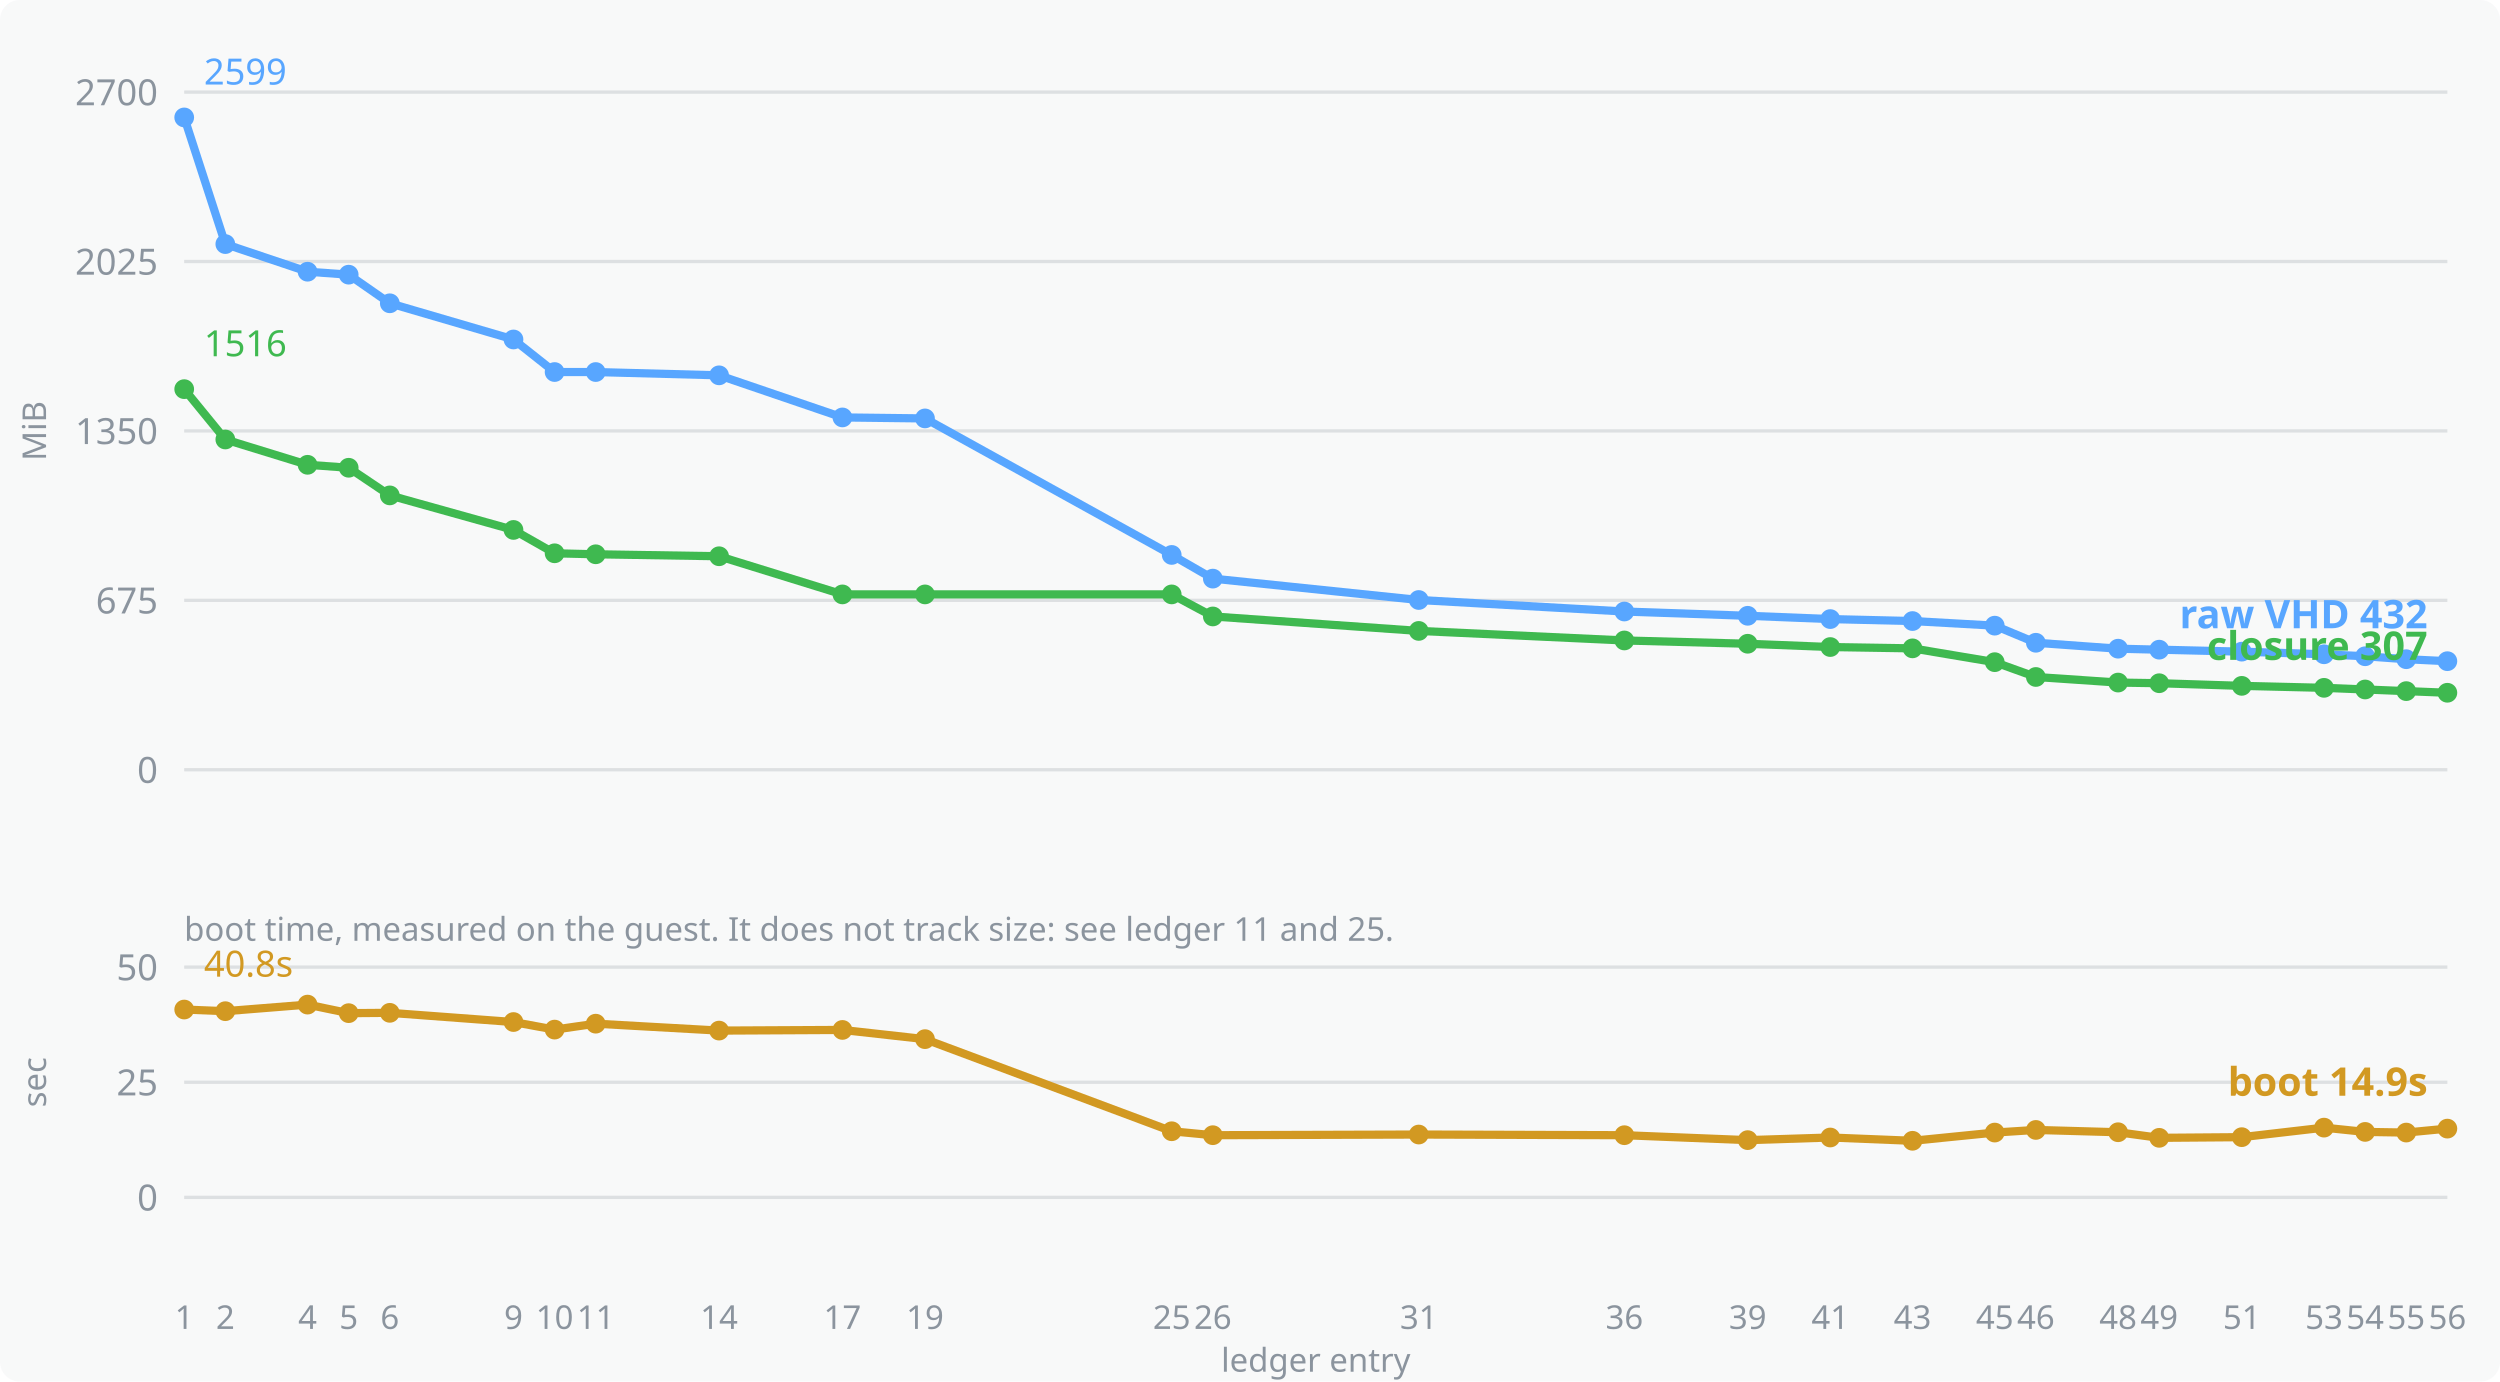
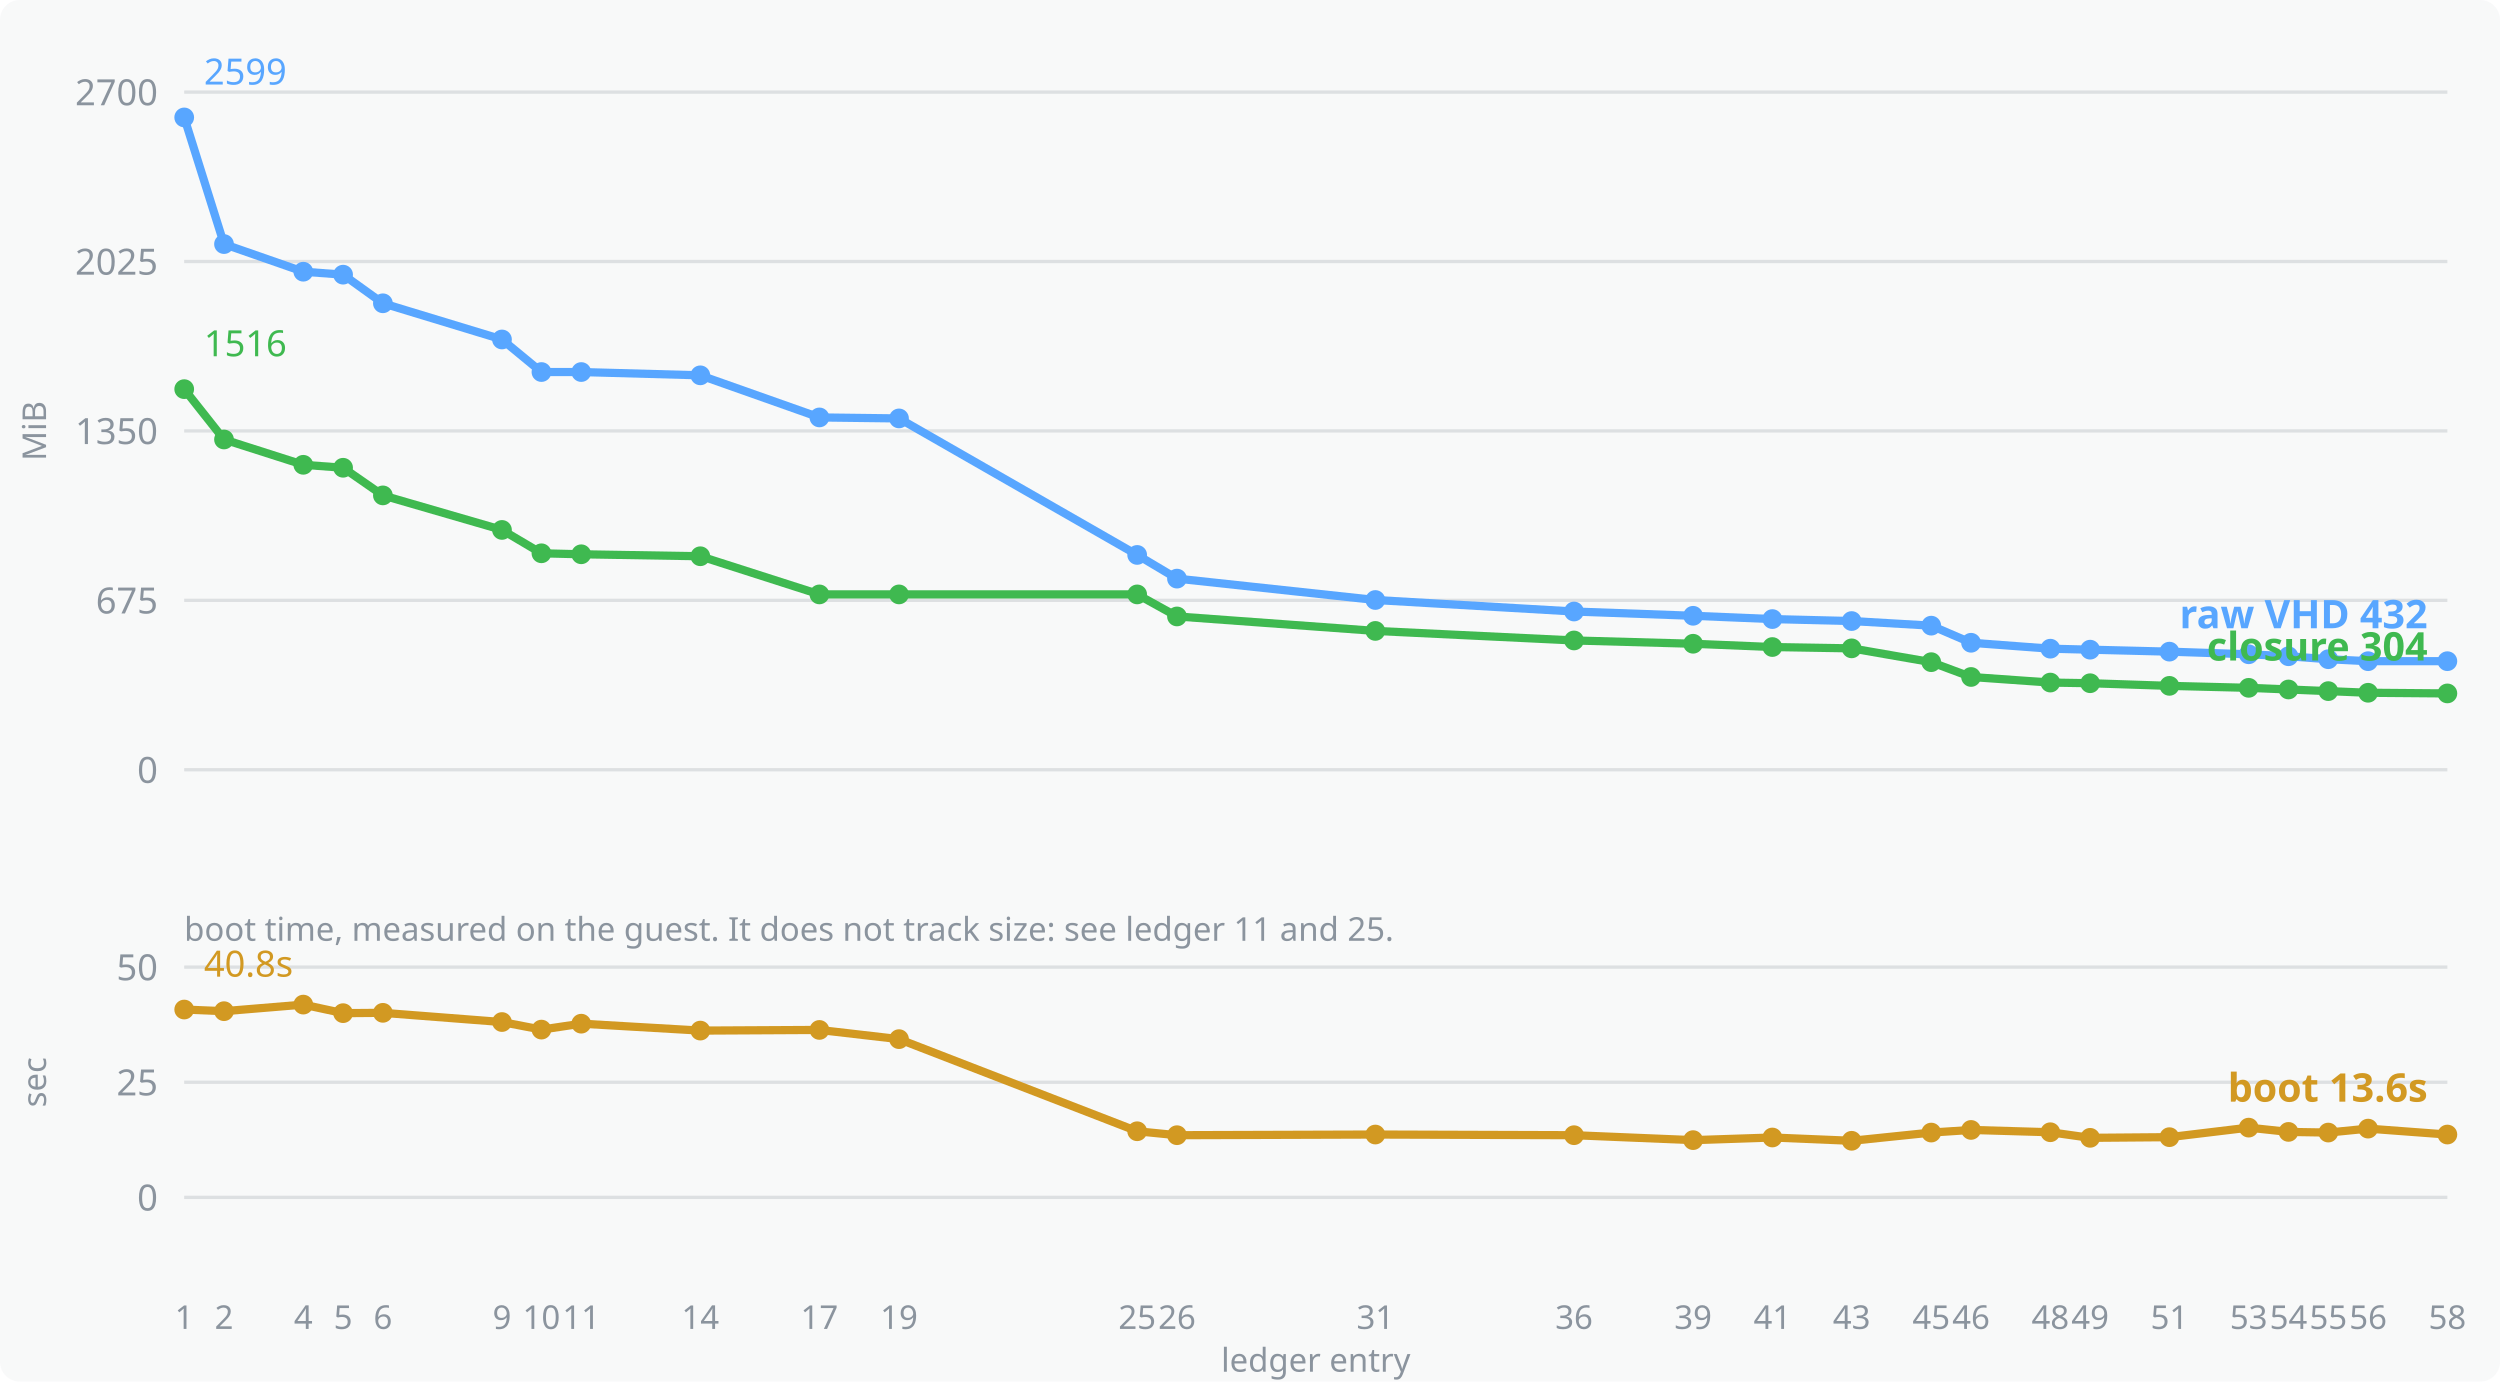
<svg xmlns="http://www.w3.org/2000/svg" viewBox="0 0 760 420" width="760" height="420" font-family="ui-sans-serif,system-ui,sans-serif">
  <rect width="760" height="420" fill="#8b949e" opacity="0.06" rx="6" />
  <line x1="56" y1="234.0" x2="744" y2="234.0" stroke="#8b949e40" stroke-width="1" />
  <text x="48" y="238.0" fill="#8b949e" font-size="11" text-anchor="end">0</text>
  <line x1="56" y1="182.5" x2="744" y2="182.5" stroke="#8b949e40" stroke-width="1" />
  <text x="48" y="186.5" fill="#8b949e" font-size="11" text-anchor="end">675</text>
  <line x1="56" y1="131.0" x2="744" y2="131.0" stroke="#8b949e40" stroke-width="1" />
  <text x="48" y="135.0" fill="#8b949e" font-size="11" text-anchor="end">1350</text>
  <line x1="56" y1="79.5" x2="744" y2="79.5" stroke="#8b949e40" stroke-width="1" />
  <text x="48" y="83.5" fill="#8b949e" font-size="11" text-anchor="end">2025</text>
  <line x1="56" y1="28.0" x2="744" y2="28.0" stroke="#8b949e40" stroke-width="1" />
  <text x="48" y="32.0" fill="#8b949e" font-size="11" text-anchor="end">2700</text>
  <text x="14" y="131.0" fill="#8b949e" font-size="10" text-anchor="middle" transform="rotate(-90 14 131.0)">MiB</text>
  <line x1="56" y1="364.0" x2="744" y2="364.0" stroke="#8b949e40" stroke-width="1" />
  <text x="48" y="368.0" fill="#8b949e" font-size="11" text-anchor="end">0</text>
  <line x1="56" y1="329.0" x2="744" y2="329.0" stroke="#8b949e40" stroke-width="1" />
  <text x="48" y="333.0" fill="#8b949e" font-size="11" text-anchor="end">25</text>
  <line x1="56" y1="294.0" x2="744" y2="294.0" stroke="#8b949e40" stroke-width="1" />
  <text x="48" y="298.0" fill="#8b949e" font-size="11" text-anchor="end">50</text>
  <text x="14" y="329.0" fill="#8b949e" font-size="10" text-anchor="middle" transform="rotate(-90 14 329.0)">sec</text>
  <text x="56" y="286" fill="#8b949e" font-size="10">boot time, measured on the guest. It does not track size: see ledger 11 and 25.</text>
  <text x="56.0" y="404" fill="#8b949e" font-size="10" text-anchor="middle">1</text>
-   <text x="68.5" y="404" fill="#8b949e" font-size="10" text-anchor="middle">2</text>
-   <text x="93.5" y="404" fill="#8b949e" font-size="10" text-anchor="middle">4</text>
-   <text x="106.0" y="404" fill="#8b949e" font-size="10" text-anchor="middle">5</text>
-   <text x="118.5" y="404" fill="#8b949e" font-size="10" text-anchor="middle">6</text>
-   <text x="156.1" y="404" fill="#8b949e" font-size="10" text-anchor="middle">9</text>
-   <text x="168.6" y="404" fill="#8b949e" font-size="10" text-anchor="middle">10</text>
-   <text x="181.1" y="404" fill="#8b949e" font-size="10" text-anchor="middle">11</text>
-   <text x="218.6" y="404" fill="#8b949e" font-size="10" text-anchor="middle">14</text>
-   <text x="256.1" y="404" fill="#8b949e" font-size="10" text-anchor="middle">17</text>
-   <text x="281.2" y="404" fill="#8b949e" font-size="10" text-anchor="middle">19</text>
-   <text x="356.2" y="404" fill="#8b949e" font-size="10" text-anchor="middle">25</text>
-   <text x="368.7" y="404" fill="#8b949e" font-size="10" text-anchor="middle">26</text>
-   <text x="431.3" y="404" fill="#8b949e" font-size="10" text-anchor="middle">31</text>
-   <text x="493.8" y="404" fill="#8b949e" font-size="10" text-anchor="middle">36</text>
-   <text x="531.3" y="404" fill="#8b949e" font-size="10" text-anchor="middle">39</text>
-   <text x="556.4" y="404" fill="#8b949e" font-size="10" text-anchor="middle">41</text>
-   <text x="581.4" y="404" fill="#8b949e" font-size="10" text-anchor="middle">43</text>
-   <text x="606.4" y="404" fill="#8b949e" font-size="10" text-anchor="middle">45</text>
-   <text x="618.9" y="404" fill="#8b949e" font-size="10" text-anchor="middle">46</text>
-   <text x="643.9" y="404" fill="#8b949e" font-size="10" text-anchor="middle">48</text>
-   <text x="656.4" y="404" fill="#8b949e" font-size="10" text-anchor="middle">49</text>
-   <text x="681.5" y="404" fill="#8b949e" font-size="10" text-anchor="middle">51</text>
-   <text x="706.5" y="404" fill="#8b949e" font-size="10" text-anchor="middle">53</text>
-   <text x="719.0" y="404" fill="#8b949e" font-size="10" text-anchor="middle">54</text>
-   <text x="731.5" y="404" fill="#8b949e" font-size="10" text-anchor="middle">55</text>
-   <text x="744.0" y="404" fill="#8b949e" font-size="10" text-anchor="middle">56</text>
+   <text x="68.1" y="404" fill="#8b949e" font-size="10" text-anchor="middle">2</text>
+   <text x="92.2" y="404" fill="#8b949e" font-size="10" text-anchor="middle">4</text>
+   <text x="104.3" y="404" fill="#8b949e" font-size="10" text-anchor="middle">5</text>
+   <text x="116.4" y="404" fill="#8b949e" font-size="10" text-anchor="middle">6</text>
+   <text x="152.6" y="404" fill="#8b949e" font-size="10" text-anchor="middle">9</text>
+   <text x="164.6" y="404" fill="#8b949e" font-size="10" text-anchor="middle">10</text>
+   <text x="176.7" y="404" fill="#8b949e" font-size="10" text-anchor="middle">11</text>
+   <text x="212.9" y="404" fill="#8b949e" font-size="10" text-anchor="middle">14</text>
+   <text x="249.1" y="404" fill="#8b949e" font-size="10" text-anchor="middle">17</text>
+   <text x="273.3" y="404" fill="#8b949e" font-size="10" text-anchor="middle">19</text>
+   <text x="345.7" y="404" fill="#8b949e" font-size="10" text-anchor="middle">25</text>
+   <text x="357.8" y="404" fill="#8b949e" font-size="10" text-anchor="middle">26</text>
+   <text x="418.1" y="404" fill="#8b949e" font-size="10" text-anchor="middle">31</text>
+   <text x="478.5" y="404" fill="#8b949e" font-size="10" text-anchor="middle">36</text>
+   <text x="514.7" y="404" fill="#8b949e" font-size="10" text-anchor="middle">39</text>
+   <text x="538.8" y="404" fill="#8b949e" font-size="10" text-anchor="middle">41</text>
+   <text x="562.9" y="404" fill="#8b949e" font-size="10" text-anchor="middle">43</text>
+   <text x="587.1" y="404" fill="#8b949e" font-size="10" text-anchor="middle">45</text>
+   <text x="599.2" y="404" fill="#8b949e" font-size="10" text-anchor="middle">46</text>
+   <text x="623.3" y="404" fill="#8b949e" font-size="10" text-anchor="middle">48</text>
+   <text x="635.4" y="404" fill="#8b949e" font-size="10" text-anchor="middle">49</text>
+   <text x="659.5" y="404" fill="#8b949e" font-size="10" text-anchor="middle">51</text>
+   <text x="683.6" y="404" fill="#8b949e" font-size="10" text-anchor="middle">53</text>
+   <text x="695.7" y="404" fill="#8b949e" font-size="10" text-anchor="middle">54</text>
+   <text x="707.8" y="404" fill="#8b949e" font-size="10" text-anchor="middle">55</text>
+   <text x="719.9" y="404" fill="#8b949e" font-size="10" text-anchor="middle">56</text>
+   <text x="744.0" y="404" fill="#8b949e" font-size="10" text-anchor="middle">58</text>
  <text x="400.0" y="417" fill="#8b949e" font-size="10" text-anchor="middle">ledger entry</text>
-   <path d="M56.0,35.7 L68.5,74.2 L93.5,82.6 L106.0,83.5 L118.5,92.2 L156.1,103.2 L168.6,113.1 L181.1,113.1 L218.6,114.1 L256.1,126.9 L281.2,127.2 L356.2,168.7 L368.7,175.9 L431.3,182.4 L493.8,185.9 L531.3,187.2 L556.4,188.2 L581.4,188.8 L606.4,190.2 L618.9,195.4 L643.9,197.2 L656.4,197.5 L681.5,198.1 L706.5,198.9 L719.0,199.5 L731.5,200.4 L744.0,201.0" fill="none" stroke="#58a6ff" stroke-width="2.5" stroke-linejoin="round" stroke-linecap="round" />
+   <path d="M56.0,35.7 L68.1,74.2 L92.2,82.6 L104.3,83.5 L116.4,92.2 L152.6,103.2 L164.6,113.1 L176.7,113.1 L212.9,114.1 L249.1,126.9 L273.3,127.2 L345.7,168.7 L357.8,175.9 L418.1,182.4 L478.5,185.9 L514.7,187.2 L538.8,188.2 L562.9,188.8 L587.1,190.2 L599.2,195.4 L623.3,197.2 L635.4,197.5 L659.5,198.1 L683.6,198.9 L695.7,199.5 L707.8,200.4 L719.9,201.0 L744.0,201.0" fill="none" stroke="#58a6ff" stroke-width="2.5" stroke-linejoin="round" stroke-linecap="round" />
  <circle cx="56.0" cy="35.7" r="3" fill="#58a6ff" />
-   <circle cx="68.5" cy="74.2" r="3" fill="#58a6ff" />
-   <circle cx="93.5" cy="82.6" r="3" fill="#58a6ff" />
-   <circle cx="106.0" cy="83.5" r="3" fill="#58a6ff" />
-   <circle cx="118.5" cy="92.2" r="3" fill="#58a6ff" />
-   <circle cx="156.1" cy="103.2" r="3" fill="#58a6ff" />
-   <circle cx="168.6" cy="113.1" r="3" fill="#58a6ff" />
-   <circle cx="181.1" cy="113.1" r="3" fill="#58a6ff" />
-   <circle cx="218.6" cy="114.1" r="3" fill="#58a6ff" />
-   <circle cx="256.1" cy="126.9" r="3" fill="#58a6ff" />
-   <circle cx="281.2" cy="127.2" r="3" fill="#58a6ff" />
-   <circle cx="356.2" cy="168.7" r="3" fill="#58a6ff" />
-   <circle cx="368.7" cy="175.9" r="3" fill="#58a6ff" />
-   <circle cx="431.3" cy="182.4" r="3" fill="#58a6ff" />
-   <circle cx="493.8" cy="185.9" r="3" fill="#58a6ff" />
-   <circle cx="531.3" cy="187.2" r="3" fill="#58a6ff" />
-   <circle cx="556.4" cy="188.2" r="3" fill="#58a6ff" />
-   <circle cx="581.4" cy="188.8" r="3" fill="#58a6ff" />
-   <circle cx="606.4" cy="190.2" r="3" fill="#58a6ff" />
-   <circle cx="618.9" cy="195.4" r="3" fill="#58a6ff" />
-   <circle cx="643.9" cy="197.2" r="3" fill="#58a6ff" />
-   <circle cx="656.4" cy="197.5" r="3" fill="#58a6ff" />
-   <circle cx="681.5" cy="198.1" r="3" fill="#58a6ff" />
-   <circle cx="706.5" cy="198.9" r="3" fill="#58a6ff" />
-   <circle cx="719.0" cy="199.5" r="3" fill="#58a6ff" />
-   <circle cx="731.5" cy="200.4" r="3" fill="#58a6ff" />
+   <circle cx="68.1" cy="74.2" r="3" fill="#58a6ff" />
+   <circle cx="92.2" cy="82.6" r="3" fill="#58a6ff" />
+   <circle cx="104.3" cy="83.5" r="3" fill="#58a6ff" />
+   <circle cx="116.4" cy="92.2" r="3" fill="#58a6ff" />
+   <circle cx="152.6" cy="103.2" r="3" fill="#58a6ff" />
+   <circle cx="164.6" cy="113.1" r="3" fill="#58a6ff" />
+   <circle cx="176.7" cy="113.1" r="3" fill="#58a6ff" />
+   <circle cx="212.9" cy="114.1" r="3" fill="#58a6ff" />
+   <circle cx="249.1" cy="126.9" r="3" fill="#58a6ff" />
+   <circle cx="273.3" cy="127.2" r="3" fill="#58a6ff" />
+   <circle cx="345.7" cy="168.7" r="3" fill="#58a6ff" />
+   <circle cx="357.8" cy="175.9" r="3" fill="#58a6ff" />
+   <circle cx="418.1" cy="182.4" r="3" fill="#58a6ff" />
+   <circle cx="478.5" cy="185.9" r="3" fill="#58a6ff" />
+   <circle cx="514.7" cy="187.2" r="3" fill="#58a6ff" />
+   <circle cx="538.8" cy="188.2" r="3" fill="#58a6ff" />
+   <circle cx="562.9" cy="188.8" r="3" fill="#58a6ff" />
+   <circle cx="587.1" cy="190.2" r="3" fill="#58a6ff" />
+   <circle cx="599.2" cy="195.4" r="3" fill="#58a6ff" />
+   <circle cx="623.3" cy="197.2" r="3" fill="#58a6ff" />
+   <circle cx="635.4" cy="197.5" r="3" fill="#58a6ff" />
+   <circle cx="659.5" cy="198.1" r="3" fill="#58a6ff" />
+   <circle cx="683.6" cy="198.9" r="3" fill="#58a6ff" />
+   <circle cx="695.7" cy="199.5" r="3" fill="#58a6ff" />
+   <circle cx="707.8" cy="200.4" r="3" fill="#58a6ff" />
+   <circle cx="719.9" cy="201.0" r="3" fill="#58a6ff" />
  <circle cx="744.0" cy="201.0" r="3" fill="#58a6ff" />
-   <path d="M56.0,118.3 L68.5,133.6 L93.5,141.3 L106.0,142.2 L118.5,150.6 L156.1,161.1 L168.6,168.2 L181.1,168.5 L218.6,169.1 L256.1,180.7 L281.2,180.7 L356.2,180.7 L368.7,187.4 L431.3,191.8 L493.8,194.7 L531.3,195.7 L556.4,196.7 L581.4,197.1 L606.4,201.3 L618.9,205.8 L643.9,207.5 L656.4,207.7 L681.5,208.5 L706.5,209.1 L719.0,209.6 L731.5,210.1 L744.0,210.6" fill="none" stroke="#3fb950" stroke-width="2.5" stroke-linejoin="round" stroke-linecap="round" />
+   <path d="M56.0,118.3 L68.1,133.6 L92.2,141.3 L104.3,142.2 L116.4,150.6 L152.6,161.1 L164.6,168.2 L176.7,168.5 L212.9,169.1 L249.1,180.7 L273.3,180.7 L345.7,180.7 L357.8,187.4 L418.1,191.8 L478.5,194.7 L514.7,195.7 L538.8,196.7 L562.9,197.1 L587.1,201.3 L599.2,205.8 L623.3,207.5 L635.4,207.7 L659.5,208.5 L683.6,209.1 L695.7,209.6 L707.8,210.1 L719.9,210.6 L744.0,210.8" fill="none" stroke="#3fb950" stroke-width="2.5" stroke-linejoin="round" stroke-linecap="round" />
  <circle cx="56.0" cy="118.3" r="3" fill="#3fb950" />
-   <circle cx="68.5" cy="133.6" r="3" fill="#3fb950" />
-   <circle cx="93.5" cy="141.3" r="3" fill="#3fb950" />
-   <circle cx="106.0" cy="142.2" r="3" fill="#3fb950" />
-   <circle cx="118.5" cy="150.6" r="3" fill="#3fb950" />
-   <circle cx="156.1" cy="161.1" r="3" fill="#3fb950" />
-   <circle cx="168.6" cy="168.2" r="3" fill="#3fb950" />
-   <circle cx="181.1" cy="168.5" r="3" fill="#3fb950" />
-   <circle cx="218.6" cy="169.1" r="3" fill="#3fb950" />
-   <circle cx="256.1" cy="180.7" r="3" fill="#3fb950" />
-   <circle cx="281.2" cy="180.7" r="3" fill="#3fb950" />
-   <circle cx="356.2" cy="180.7" r="3" fill="#3fb950" />
-   <circle cx="368.7" cy="187.4" r="3" fill="#3fb950" />
-   <circle cx="431.3" cy="191.8" r="3" fill="#3fb950" />
-   <circle cx="493.8" cy="194.7" r="3" fill="#3fb950" />
-   <circle cx="531.3" cy="195.7" r="3" fill="#3fb950" />
-   <circle cx="556.4" cy="196.7" r="3" fill="#3fb950" />
-   <circle cx="581.4" cy="197.1" r="3" fill="#3fb950" />
-   <circle cx="606.4" cy="201.3" r="3" fill="#3fb950" />
-   <circle cx="618.9" cy="205.8" r="3" fill="#3fb950" />
-   <circle cx="643.9" cy="207.5" r="3" fill="#3fb950" />
-   <circle cx="656.4" cy="207.7" r="3" fill="#3fb950" />
-   <circle cx="681.5" cy="208.5" r="3" fill="#3fb950" />
-   <circle cx="706.5" cy="209.1" r="3" fill="#3fb950" />
-   <circle cx="719.0" cy="209.6" r="3" fill="#3fb950" />
-   <circle cx="731.5" cy="210.1" r="3" fill="#3fb950" />
-   <circle cx="744.0" cy="210.6" r="3" fill="#3fb950" />
-   <path d="M56.0,306.9 L68.5,307.4 L93.5,305.4 L106.0,308.0 L118.5,307.9 L156.1,310.7 L168.6,313.0 L181.1,311.2 L218.6,313.3 L256.1,313.1 L281.2,315.9 L356.2,343.9 L368.7,345.1 L431.3,344.9 L493.8,345.1 L531.3,346.6 L556.4,345.8 L581.4,346.8 L606.4,344.3 L618.9,343.5 L643.9,344.2 L656.4,345.9 L681.5,345.7 L706.5,342.8 L719.0,344.1 L731.5,344.3 L744.0,343.1" fill="none" stroke="#d29922" stroke-width="2.5" stroke-linejoin="round" stroke-linecap="round" />
+   <circle cx="68.1" cy="133.6" r="3" fill="#3fb950" />
+   <circle cx="92.2" cy="141.3" r="3" fill="#3fb950" />
+   <circle cx="104.3" cy="142.2" r="3" fill="#3fb950" />
+   <circle cx="116.4" cy="150.6" r="3" fill="#3fb950" />
+   <circle cx="152.6" cy="161.1" r="3" fill="#3fb950" />
+   <circle cx="164.6" cy="168.2" r="3" fill="#3fb950" />
+   <circle cx="176.7" cy="168.5" r="3" fill="#3fb950" />
+   <circle cx="212.9" cy="169.1" r="3" fill="#3fb950" />
+   <circle cx="249.1" cy="180.7" r="3" fill="#3fb950" />
+   <circle cx="273.3" cy="180.7" r="3" fill="#3fb950" />
+   <circle cx="345.7" cy="180.7" r="3" fill="#3fb950" />
+   <circle cx="357.8" cy="187.4" r="3" fill="#3fb950" />
+   <circle cx="418.1" cy="191.8" r="3" fill="#3fb950" />
+   <circle cx="478.5" cy="194.7" r="3" fill="#3fb950" />
+   <circle cx="514.7" cy="195.7" r="3" fill="#3fb950" />
+   <circle cx="538.8" cy="196.7" r="3" fill="#3fb950" />
+   <circle cx="562.9" cy="197.1" r="3" fill="#3fb950" />
+   <circle cx="587.1" cy="201.3" r="3" fill="#3fb950" />
+   <circle cx="599.2" cy="205.8" r="3" fill="#3fb950" />
+   <circle cx="623.3" cy="207.5" r="3" fill="#3fb950" />
+   <circle cx="635.4" cy="207.7" r="3" fill="#3fb950" />
+   <circle cx="659.5" cy="208.5" r="3" fill="#3fb950" />
+   <circle cx="683.6" cy="209.1" r="3" fill="#3fb950" />
+   <circle cx="695.7" cy="209.6" r="3" fill="#3fb950" />
+   <circle cx="707.8" cy="210.1" r="3" fill="#3fb950" />
+   <circle cx="719.9" cy="210.6" r="3" fill="#3fb950" />
+   <circle cx="744.0" cy="210.8" r="3" fill="#3fb950" />
+   <path d="M56.0,306.9 L68.1,307.4 L92.2,305.4 L104.3,308.0 L116.4,307.9 L152.6,310.7 L164.6,313.0 L176.7,311.2 L212.9,313.3 L249.1,313.1 L273.3,315.9 L345.7,343.9 L357.8,345.1 L418.1,344.9 L478.5,345.1 L514.7,346.6 L538.8,345.8 L562.9,346.8 L587.1,344.3 L599.2,343.5 L623.3,344.2 L635.4,345.9 L659.5,345.7 L683.6,342.8 L695.7,344.1 L707.8,344.3 L719.9,343.1 L744.0,344.9" fill="none" stroke="#d29922" stroke-width="2.5" stroke-linejoin="round" stroke-linecap="round" />
  <circle cx="56.0" cy="306.9" r="3" fill="#d29922" />
-   <circle cx="68.5" cy="307.4" r="3" fill="#d29922" />
-   <circle cx="93.5" cy="305.4" r="3" fill="#d29922" />
-   <circle cx="106.0" cy="308.0" r="3" fill="#d29922" />
-   <circle cx="118.5" cy="307.9" r="3" fill="#d29922" />
-   <circle cx="156.1" cy="310.7" r="3" fill="#d29922" />
-   <circle cx="168.6" cy="313.0" r="3" fill="#d29922" />
-   <circle cx="181.1" cy="311.2" r="3" fill="#d29922" />
-   <circle cx="218.6" cy="313.3" r="3" fill="#d29922" />
-   <circle cx="256.1" cy="313.1" r="3" fill="#d29922" />
-   <circle cx="281.2" cy="315.9" r="3" fill="#d29922" />
-   <circle cx="356.2" cy="343.9" r="3" fill="#d29922" />
-   <circle cx="368.7" cy="345.1" r="3" fill="#d29922" />
-   <circle cx="431.3" cy="344.9" r="3" fill="#d29922" />
-   <circle cx="493.8" cy="345.1" r="3" fill="#d29922" />
-   <circle cx="531.3" cy="346.6" r="3" fill="#d29922" />
-   <circle cx="556.4" cy="345.8" r="3" fill="#d29922" />
-   <circle cx="581.4" cy="346.8" r="3" fill="#d29922" />
-   <circle cx="606.4" cy="344.3" r="3" fill="#d29922" />
-   <circle cx="618.9" cy="343.5" r="3" fill="#d29922" />
-   <circle cx="643.9" cy="344.2" r="3" fill="#d29922" />
-   <circle cx="656.4" cy="345.9" r="3" fill="#d29922" />
-   <circle cx="681.5" cy="345.7" r="3" fill="#d29922" />
-   <circle cx="706.5" cy="342.8" r="3" fill="#d29922" />
-   <circle cx="719.0" cy="344.1" r="3" fill="#d29922" />
-   <circle cx="731.5" cy="344.3" r="3" fill="#d29922" />
-   <circle cx="744.0" cy="343.1" r="3" fill="#d29922" />
+   <circle cx="68.1" cy="307.4" r="3" fill="#d29922" />
+   <circle cx="92.2" cy="305.4" r="3" fill="#d29922" />
+   <circle cx="104.3" cy="308.0" r="3" fill="#d29922" />
+   <circle cx="116.4" cy="307.9" r="3" fill="#d29922" />
+   <circle cx="152.6" cy="310.7" r="3" fill="#d29922" />
+   <circle cx="164.6" cy="313.0" r="3" fill="#d29922" />
+   <circle cx="176.7" cy="311.2" r="3" fill="#d29922" />
+   <circle cx="212.9" cy="313.3" r="3" fill="#d29922" />
+   <circle cx="249.1" cy="313.1" r="3" fill="#d29922" />
+   <circle cx="273.3" cy="315.9" r="3" fill="#d29922" />
+   <circle cx="345.7" cy="343.9" r="3" fill="#d29922" />
+   <circle cx="357.8" cy="345.1" r="3" fill="#d29922" />
+   <circle cx="418.1" cy="344.9" r="3" fill="#d29922" />
+   <circle cx="478.5" cy="345.1" r="3" fill="#d29922" />
+   <circle cx="514.7" cy="346.6" r="3" fill="#d29922" />
+   <circle cx="538.8" cy="345.8" r="3" fill="#d29922" />
+   <circle cx="562.9" cy="346.8" r="3" fill="#d29922" />
+   <circle cx="587.1" cy="344.3" r="3" fill="#d29922" />
+   <circle cx="599.2" cy="343.5" r="3" fill="#d29922" />
+   <circle cx="623.3" cy="344.2" r="3" fill="#d29922" />
+   <circle cx="635.4" cy="345.9" r="3" fill="#d29922" />
+   <circle cx="659.5" cy="345.7" r="3" fill="#d29922" />
+   <circle cx="683.6" cy="342.8" r="3" fill="#d29922" />
+   <circle cx="695.7" cy="344.1" r="3" fill="#d29922" />
+   <circle cx="707.8" cy="344.3" r="3" fill="#d29922" />
+   <circle cx="719.9" cy="343.1" r="3" fill="#d29922" />
+   <circle cx="744.0" cy="344.9" r="3" fill="#d29922" />
  <text x="738.0" y="191.0" fill="#58a6ff" font-size="12" font-weight="600" text-anchor="end">raw VHD 432</text>
  <text x="62.0" y="25.7" fill="#58a6ff" font-size="11" text-anchor="start">2599</text>
-   <text x="738.0" y="200.6" fill="#3fb950" font-size="12" font-weight="600" text-anchor="end">closure 307</text>
+   <text x="738.0" y="200.8" fill="#3fb950" font-size="12" font-weight="600" text-anchor="end">closure 304</text>
  <text x="62.0" y="108.3" fill="#3fb950" font-size="11" text-anchor="start">1516</text>
-   <text x="738.0" y="333.1" fill="#d29922" font-size="12" font-weight="600" text-anchor="end">boot 14.9s</text>
+   <text x="738.0" y="334.9" fill="#d29922" font-size="12" font-weight="600" text-anchor="end">boot 13.6s</text>
  <text x="62.0" y="296.9" fill="#d29922" font-size="11" text-anchor="start">40.8s</text>
</svg>
